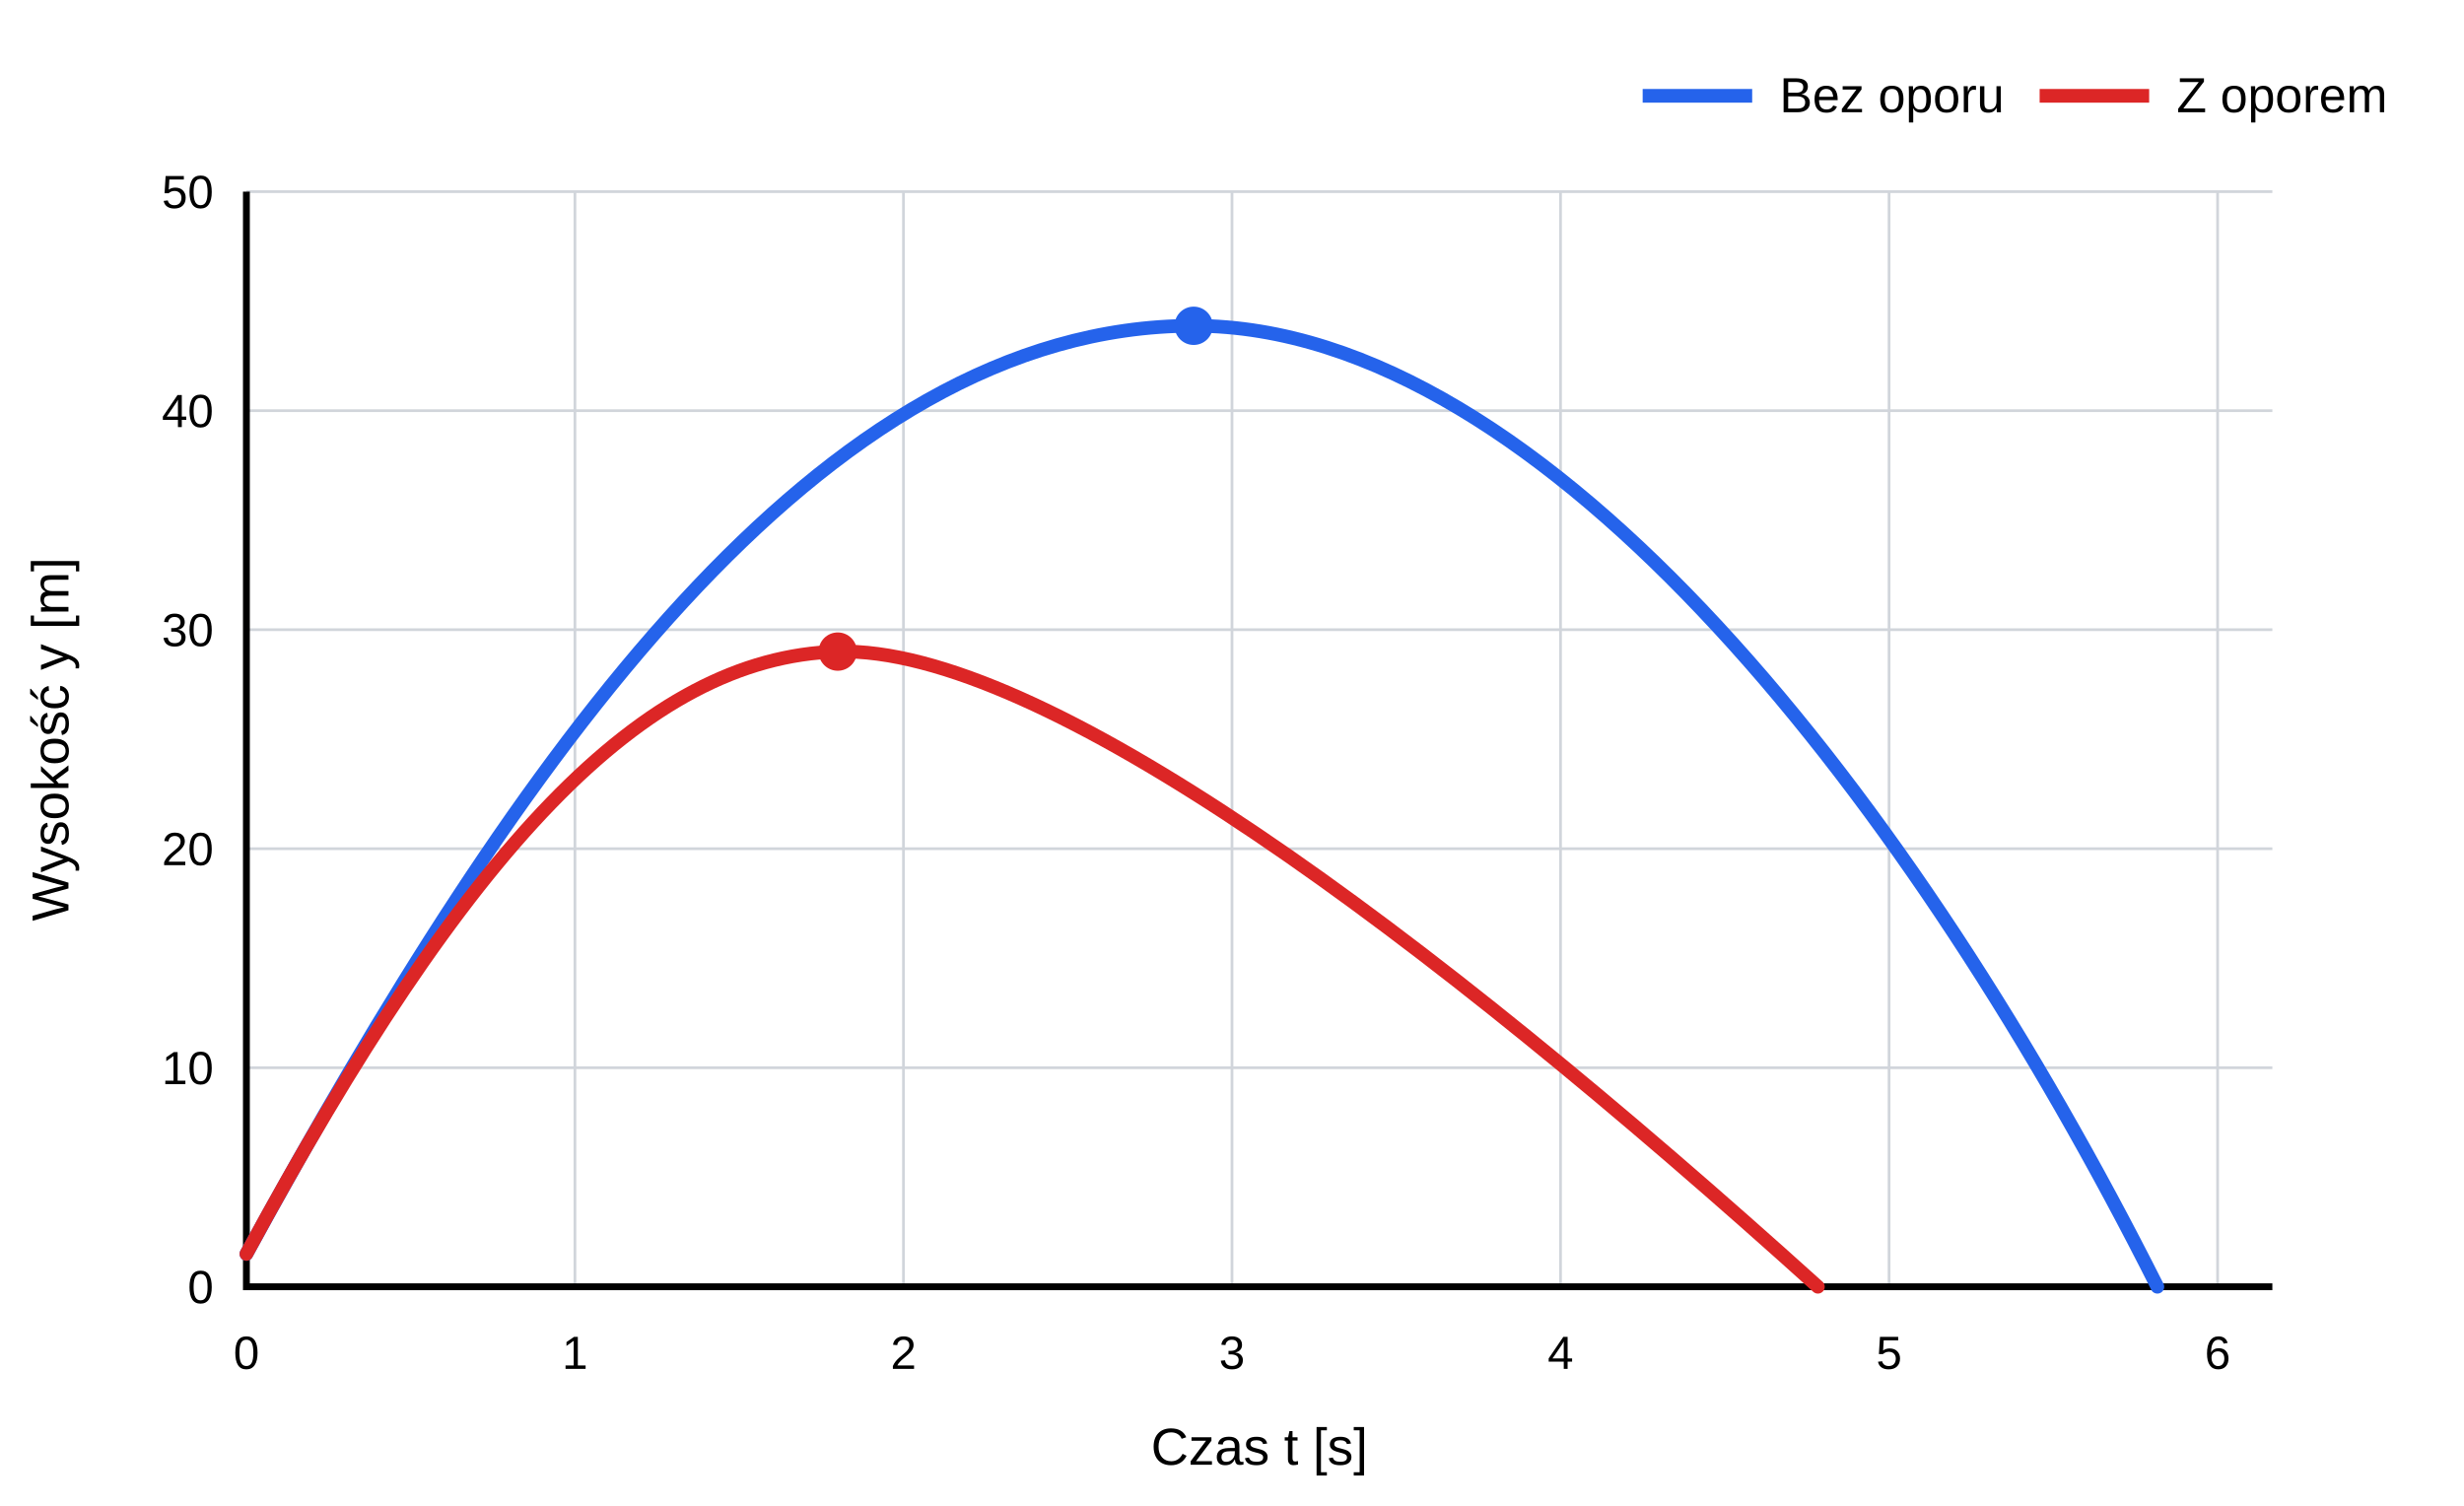
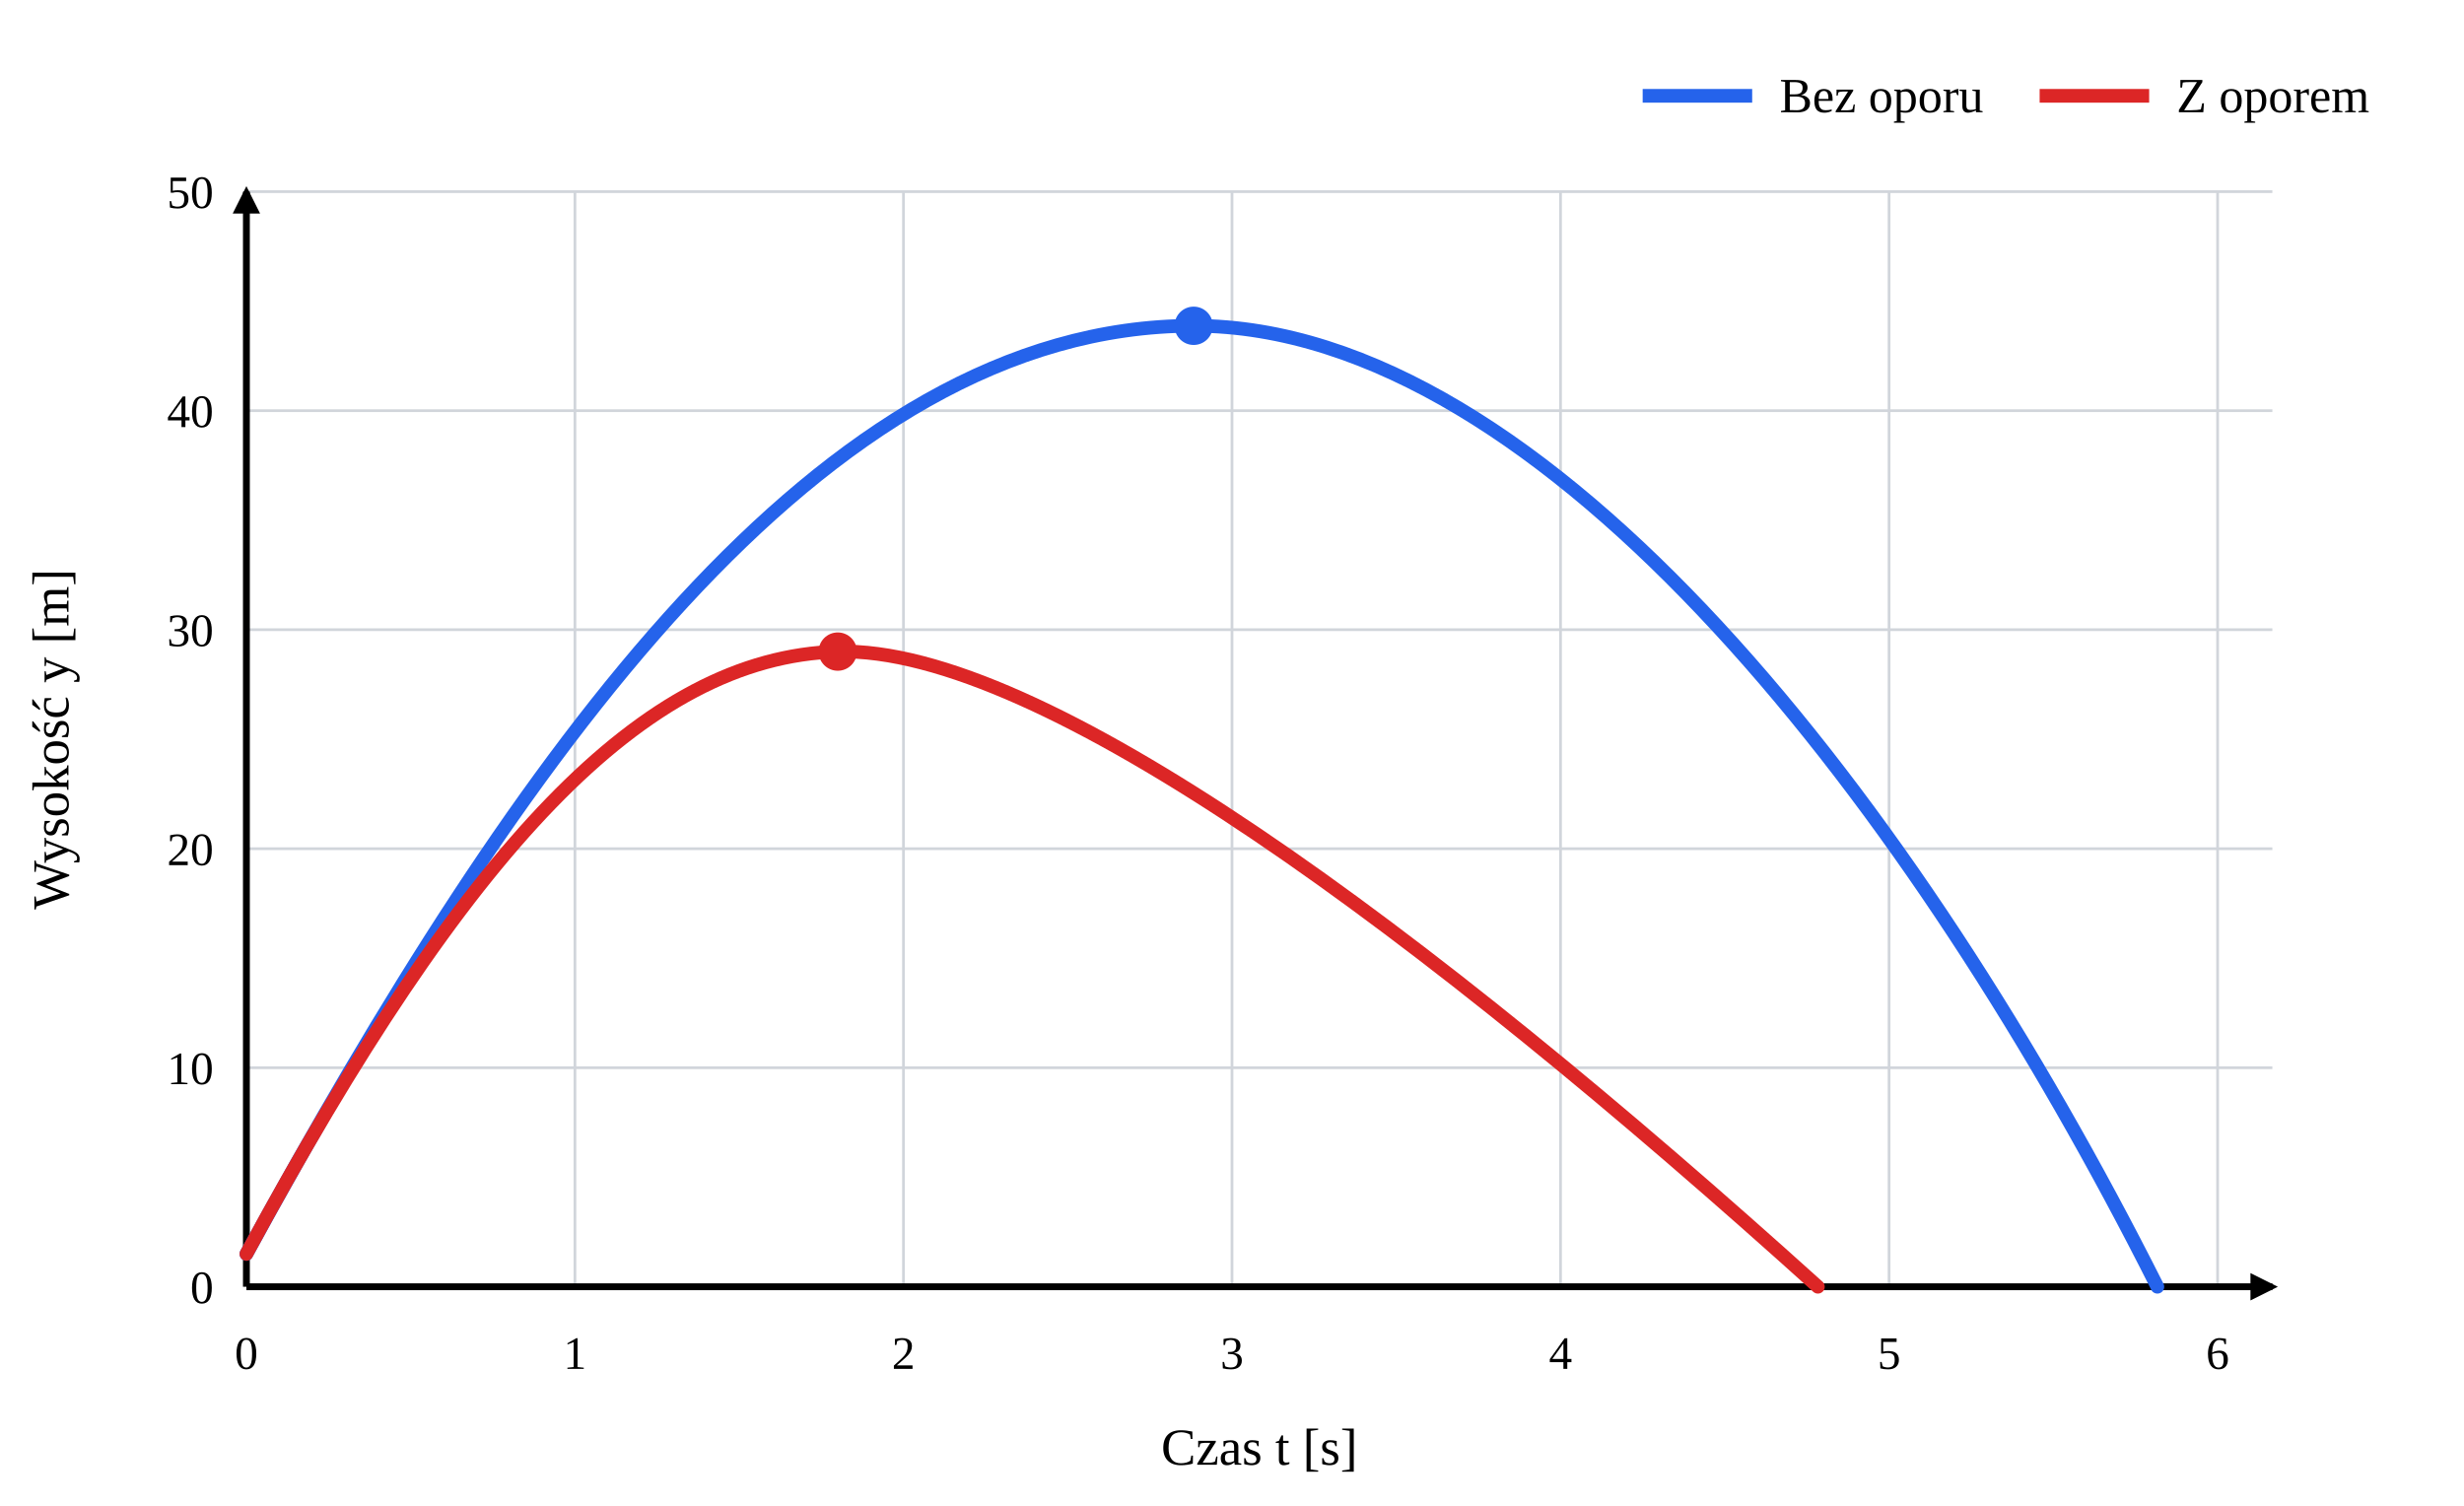
<svg xmlns="http://www.w3.org/2000/svg" width="900" height="550" viewBox="0 0 900 550" role="img" aria-labelledby="title desc">
+   <defs>
+     <marker id="axisArrow" markerUnits="userSpaceOnUse" markerWidth="10" markerHeight="10" refX="8" refY="5" orient="auto">
+       <path d="M0 0L10 5L0 10Z" fill="#000000" />
+     </marker>
+   </defs>
  <g stroke="#d1d5db" stroke-width="1">
    <path d="M90 390H830M90 310H830M90 230H830M90 150H830M90 70H830" />
    <path d="M210 70V470M330 70V470M450 70V470M570 70V470M690 70V470M810 70V470" />
  </g>
-   <path d="M90 70V470H830" fill="none" stroke="#000000" stroke-width="2.5" />
-   <g font-family="Arial,sans-serif" font-size="17" fill="#000000" text-anchor="end">
+   <path d="M90 470V70" fill="none" stroke="#000000" stroke-width="2.5" marker-end="url(#axisArrow)" />
+   <path d="M90 470H830" fill="none" stroke="#000000" stroke-width="2.5" marker-end="url(#axisArrow)" />
+   <g font-family="'Times New Roman', Times, serif" font-size="17" fill="#000000" text-anchor="end">
    <text x="78" y="476">0</text>
    <text x="78" y="396">10</text>
    <text x="78" y="316">20</text>
    <text x="78" y="236">30</text>
    <text x="78" y="156">40</text>
    <text x="78" y="76">50</text>
  </g>
-   <g font-family="Arial,sans-serif" font-size="17" fill="#000000" text-anchor="middle">
+   <g font-family="'Times New Roman', Times, serif" font-size="17" fill="#000000" text-anchor="middle">
    <text x="90" y="500">0</text>
    <text x="210" y="500">1</text>
    <text x="330" y="500">2</text>
    <text x="450" y="500">3</text>
    <text x="570" y="500">4</text>
    <text x="690" y="500">5</text>
    <text x="810" y="500">6</text>
  </g>
-   <text x="460" y="535" text-anchor="middle" font-family="Arial,sans-serif" font-size="19" fill="#000000">Czas t [s]</text>
-   <text x="25" y="270" transform="rotate(-90 25 270)" text-anchor="middle" font-family="Arial,sans-serif" font-size="19" fill="#000000">Wysokość y [m]</text>
+   <text x="460" y="535" text-anchor="middle" font-family="'Times New Roman', Times, serif" font-size="19" fill="#000000">Czas t [s]</text>
+   <text x="25" y="270" transform="rotate(-90 25 270)" text-anchor="middle" font-family="'Times New Roman', Times, serif" font-size="19" fill="#000000">Wysokość y [m]</text>
  <path d="M90 458 C190 275 300 119 436 119 C565 119 700 295 788 470" fill="none" stroke="#2563eb" stroke-width="5" stroke-linecap="round" />
  <path d="M90 458 C170 310 235 240 306 238 C380 236 520 340 664 470" fill="none" stroke="#dc2626" stroke-width="5" stroke-linecap="round" />
  <circle cx="436" cy="119" r="7" fill="#2563eb" />
  <circle cx="306" cy="238" r="7" fill="#dc2626" />
-   <g font-family="Arial,sans-serif" font-size="18" fill="#000000">
+   <g font-family="'Times New Roman', Times, serif" font-size="18" fill="#000000">
    <path d="M600 35H640" stroke="#2563eb" stroke-width="5" />
    <text x="650" y="41">Bez oporu</text>
    <path d="M745 35H785" stroke="#dc2626" stroke-width="5" />
    <text x="795" y="41">Z oporem</text>
  </g>
</svg>
